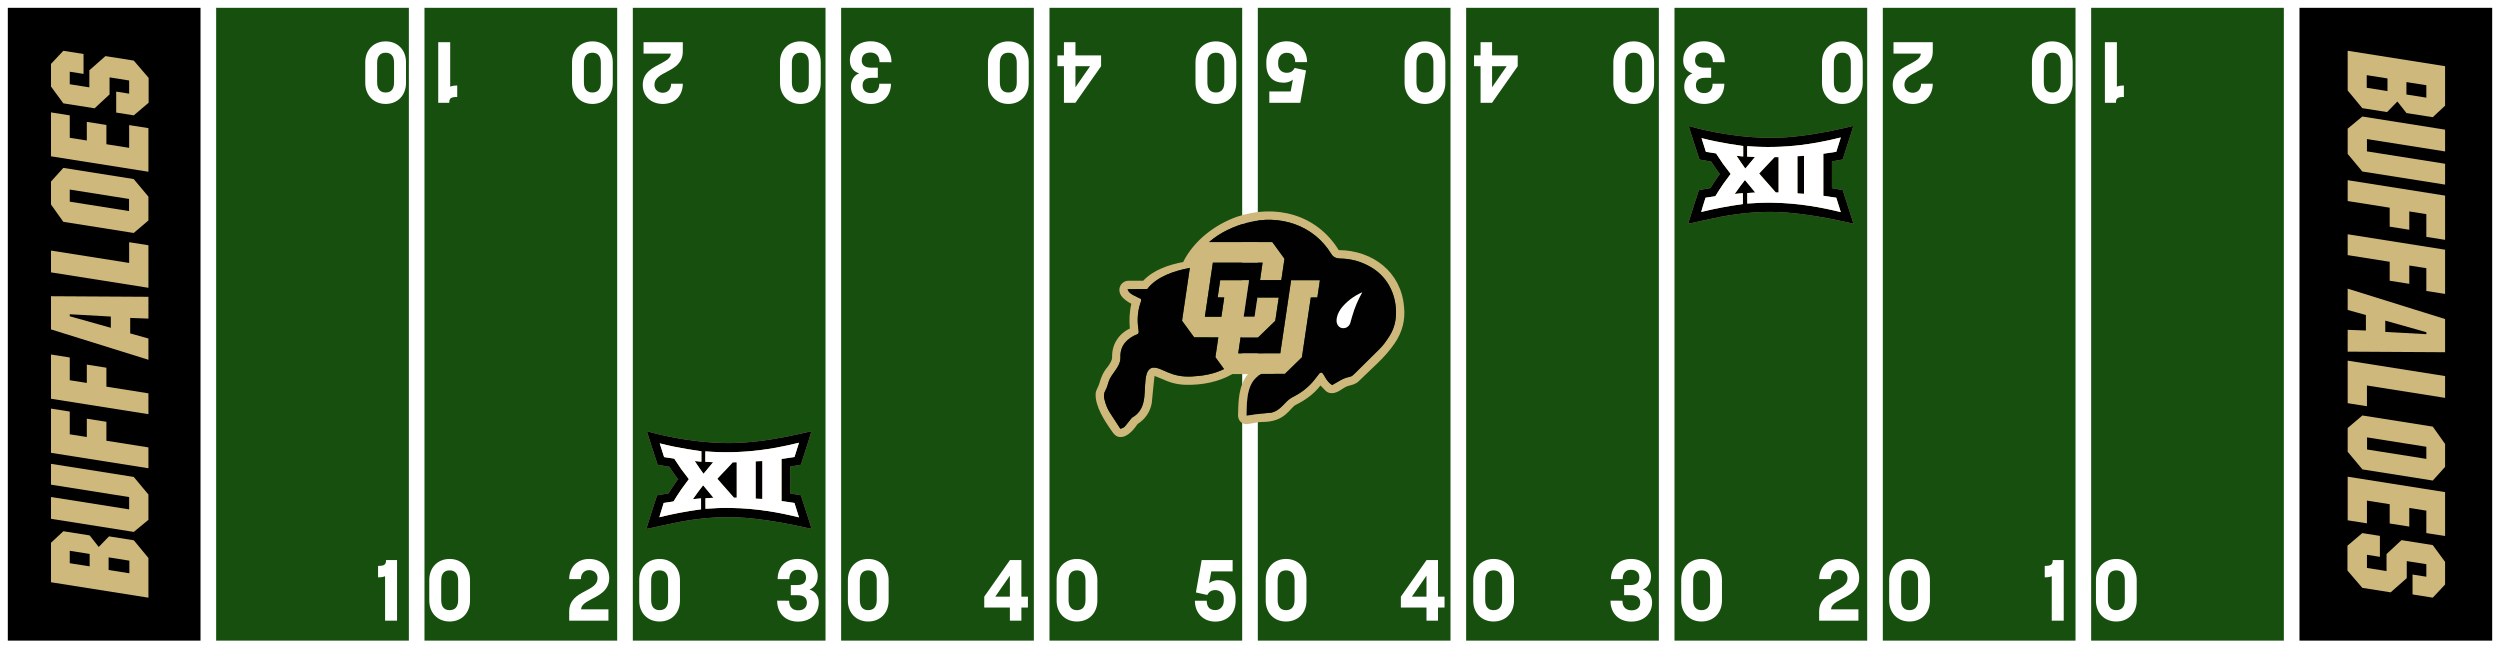
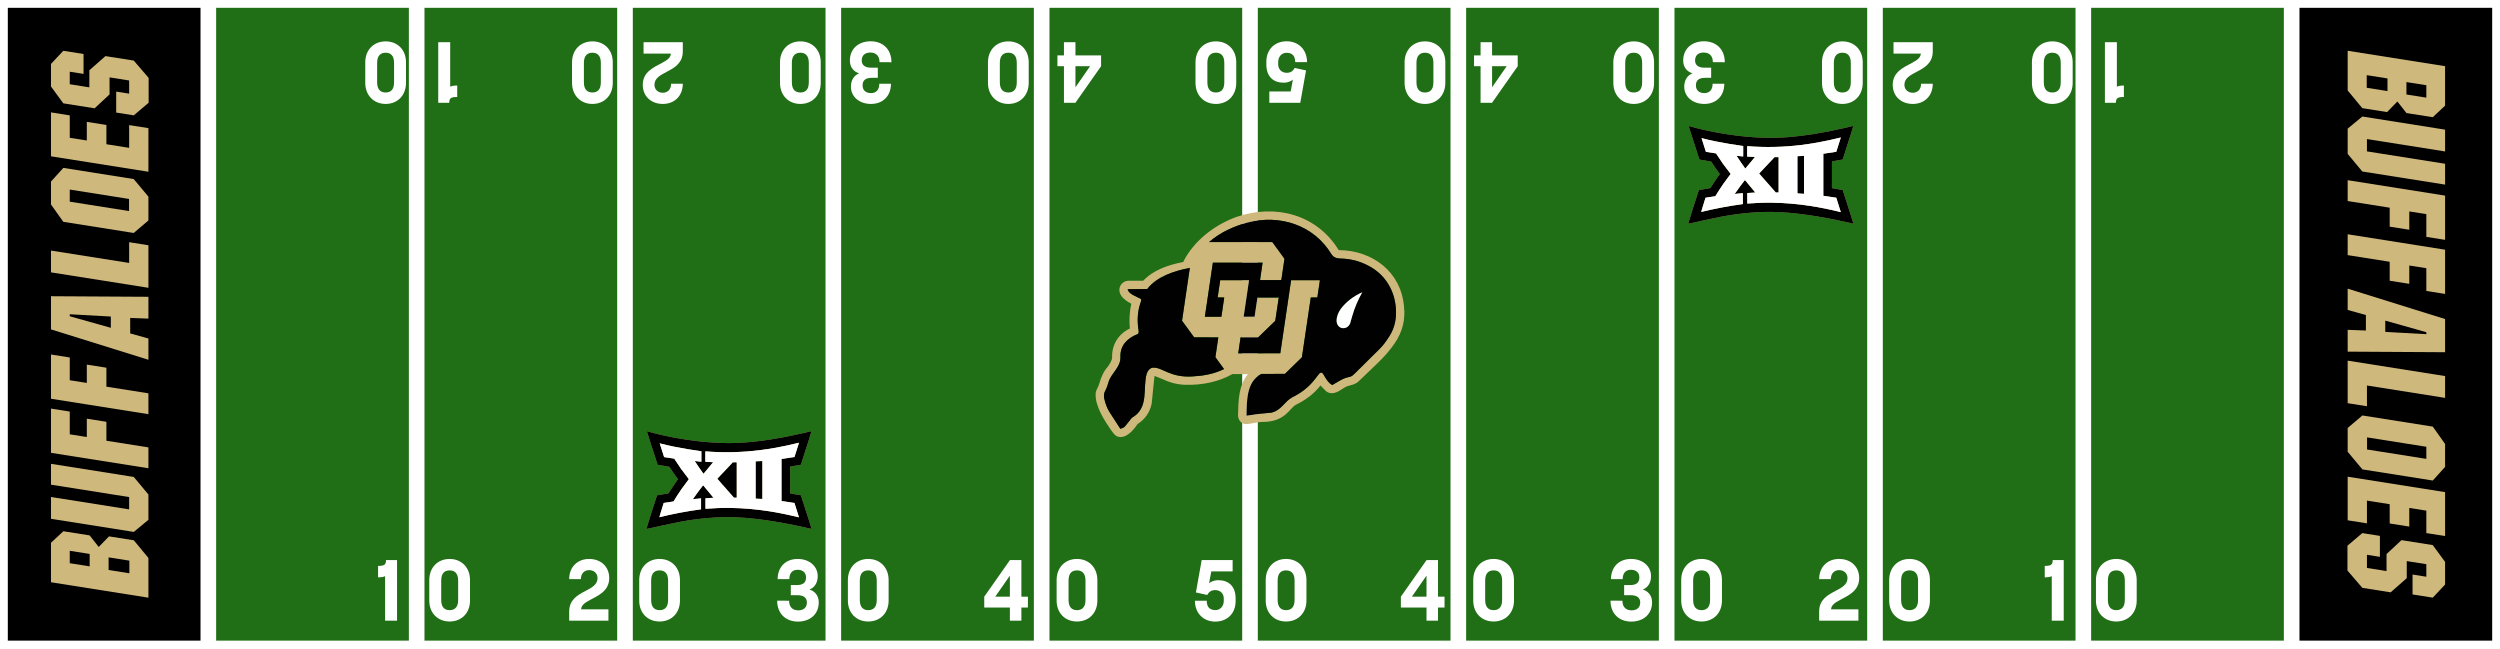
<svg xmlns="http://www.w3.org/2000/svg" xmlns:xlink="http://www.w3.org/1999/xlink" preserveAspectRatio="none" width="1280" height="332" viewBox="0 0 1280 332">
  <defs>
    <g>
      <g id="glyph-0-0">
        <path d="M 12.188 0.484 C 18.344 0.484 22.609 -3.703 22.609 -9.984 L 22.609 -11.359 C 22.609 -17.688 18.969 -20.719 13.734 -20.719 C 11.266 -20.719 9.5 -19.672 9.016 -19.094 L 10.156 -25.219 L 21.078 -25.219 L 21.078 -31.016 L 5.234 -31.016 L 2.281 -14.438 L 8.094 -13.156 C 8.719 -14.25 9.688 -15.656 12.141 -15.656 C 14.922 -15.656 16.547 -13.734 16.547 -11.359 L 16.547 -10.078 C 16.547 -7.438 14.734 -5.406 12.312 -5.406 C 9.719 -5.406 7.828 -6.594 7.828 -10.203 L 1.766 -10.203 C 1.766 -3.922 6.031 0.484 12.188 0.484 Z M 12.188 0.484 " />
      </g>
      <g id="glyph-0-1">
        <path d="M 12.406 0.438 C 18.531 0.438 22.844 -3.953 22.844 -10.25 L 22.844 -20.812 C 22.844 -27.141 18.531 -31.594 12.406 -31.594 C 6.25 -31.594 1.984 -27.141 1.984 -20.812 L 1.984 -10.25 C 1.984 -3.953 6.25 0.438 12.406 0.438 Z M 8.094 -10.562 L 8.094 -20.547 C 8.094 -24.516 10.031 -25.734 12.406 -25.734 C 14.734 -25.734 16.766 -24.516 16.766 -20.547 L 16.766 -10.516 C 16.766 -6.594 14.703 -5.375 12.406 -5.375 C 10.078 -5.375 8.094 -6.594 8.094 -10.562 Z M 8.094 -10.562 " />
      </g>
      <g id="glyph-0-2">
        <path d="M 14.219 0 L 20.109 0 L 20.109 -6.734 L 23.453 -6.734 L 23.453 -12.281 L 20.109 -12.281 L 20.109 -31.016 L 14.25 -31.016 L 1.094 -12.281 L 1.094 -6.734 L 14.219 -6.734 Z M 6.734 -12.281 L 14.219 -23.062 L 14.219 -12.281 Z M 6.734 -12.281 " />
      </g>
      <g id="glyph-0-3">
        <path d="M 12.188 0.484 C 18.484 0.484 22.844 -3.391 22.844 -9.375 C 22.844 -13.203 20.422 -15.266 18.078 -15.922 C 20.688 -16.938 22.312 -19.359 22.312 -22.797 C 22.312 -27.812 18.078 -31.594 12.062 -31.594 C 5.891 -31.594 1.797 -27.5 1.797 -21.25 L 7.781 -21.25 C 7.781 -24.203 9.234 -26.047 12.016 -26.047 C 14.391 -26.047 16.328 -24.859 16.328 -22.094 C 16.328 -19.266 14.562 -18.219 11.484 -18.219 L 8.531 -18.219 L 8.531 -13.031 L 11.969 -13.031 C 14.922 -13.031 16.766 -11.844 16.766 -9.328 C 16.766 -6.422 14.734 -5.281 12.359 -5.281 C 9.906 -5.281 7.656 -6.562 7.656 -10.203 L 1.547 -10.25 C 1.547 -3.562 5.984 0.484 12.188 0.484 Z M 12.188 0.484 " />
      </g>
      <g id="glyph-0-4">
        <path d="M 1.547 -4.656 L 1.547 0 L 21.641 0 L 21.641 -5.812 L 7.656 -5.812 C 7.75 -8.016 9.766 -9.281 12.312 -10.641 C 16.5 -12.891 22.047 -15.219 22.047 -21.828 C 22.047 -27.625 17.812 -31.594 11.75 -31.594 C 5.812 -31.594 1.547 -27.5 1.547 -21.25 L 7.531 -21.25 C 7.531 -24.25 9.422 -25.875 11.797 -25.875 C 13.953 -25.875 16.062 -24.469 16.062 -21.781 C 16.062 -18.344 12.938 -16.812 9.594 -15.047 C 5.719 -13.031 1.547 -10.641 1.547 -4.656 Z M 1.547 -4.656 " />
      </g>
      <g id="glyph-0-5">
        <path d="M 5.141 -22.75 L 5.141 0 L 11.266 0 L 11.266 -31.016 L 5.625 -31.016 C 5.625 -28.688 4.844 -28.031 1.547 -28.031 L 1.547 -22.172 C 2.953 -22.172 4.094 -22.312 5.141 -22.75 Z M 5.141 -22.75 " />
      </g>
      <g id="glyph-1-0">
        <path d="M -12.188 -0.484 C -18.344 -0.484 -22.609 3.703 -22.609 9.984 L -22.609 11.359 C -22.609 17.688 -18.969 20.719 -13.734 20.719 C -11.266 20.719 -9.5 19.672 -9.016 19.094 L -10.156 25.219 L -21.078 25.219 L -21.078 31.016 L -5.234 31.016 L -2.281 14.438 L -8.094 13.156 C -8.719 14.25 -9.688 15.656 -12.141 15.656 C -14.922 15.656 -16.547 13.734 -16.547 11.359 L -16.547 10.078 C -16.547 7.438 -14.734 5.406 -12.312 5.406 C -9.719 5.406 -7.828 6.594 -7.828 10.203 L -1.766 10.203 C -1.766 3.922 -6.031 -0.484 -12.188 -0.484 Z M -12.188 -0.484 " />
      </g>
      <g id="glyph-1-1">
        <path d="M -12.406 -0.438 C -18.531 -0.438 -22.844 3.953 -22.844 10.25 L -22.844 20.812 C -22.844 27.141 -18.531 31.594 -12.406 31.594 C -6.25 31.594 -1.984 27.141 -1.984 20.812 L -1.984 10.25 C -1.984 3.953 -6.25 -0.438 -12.406 -0.438 Z M -8.094 10.562 L -8.094 20.547 C -8.094 24.516 -10.031 25.734 -12.406 25.734 C -14.734 25.734 -16.766 24.516 -16.766 20.547 L -16.766 10.516 C -16.766 6.594 -14.703 5.375 -12.406 5.375 C -10.078 5.375 -8.094 6.594 -8.094 10.562 Z M -8.094 10.562 " />
      </g>
      <g id="glyph-1-2">
        <path d="M -14.219 0 L -20.109 0 L -20.109 6.734 L -23.453 6.734 L -23.453 12.281 L -20.109 12.281 L -20.109 31.016 L -14.25 31.016 L -1.094 12.281 L -1.094 6.734 L -14.219 6.734 Z M -6.734 12.281 L -14.219 23.062 L -14.219 12.281 Z M -6.734 12.281 " />
      </g>
      <g id="glyph-1-3">
        <path d="M -12.188 -0.484 C -18.484 -0.484 -22.844 3.391 -22.844 9.375 C -22.844 13.203 -20.422 15.266 -18.078 15.922 C -20.688 16.938 -22.312 19.359 -22.312 22.797 C -22.312 27.812 -18.078 31.594 -12.062 31.594 C -5.891 31.594 -1.797 27.5 -1.797 21.25 L -7.781 21.25 C -7.781 24.203 -9.234 26.047 -12.016 26.047 C -14.391 26.047 -16.328 24.859 -16.328 22.094 C -16.328 19.266 -14.562 18.219 -11.484 18.219 L -8.531 18.219 L -8.531 13.031 L -11.969 13.031 C -14.922 13.031 -16.766 11.844 -16.766 9.328 C -16.766 6.422 -14.734 5.281 -12.359 5.281 C -9.906 5.281 -7.656 6.562 -7.656 10.203 L -1.547 10.25 C -1.547 3.562 -5.984 -0.484 -12.188 -0.484 Z M -12.188 -0.484 " />
      </g>
      <g id="glyph-1-4">
        <path d="M -1.547 4.656 L -1.547 0 L -21.641 0 L -21.641 5.812 L -7.656 5.812 C -7.75 8.016 -9.766 9.281 -12.312 10.641 C -16.5 12.891 -22.047 15.219 -22.047 21.828 C -22.047 27.625 -17.812 31.594 -11.75 31.594 C -5.812 31.594 -1.547 27.5 -1.547 21.25 L -7.531 21.25 C -7.531 24.25 -9.422 25.875 -11.797 25.875 C -13.953 25.875 -16.062 24.469 -16.062 21.781 C -16.062 18.344 -12.938 16.812 -9.594 15.047 C -5.719 13.031 -1.547 10.641 -1.547 4.656 Z M -1.547 4.656 " />
      </g>
      <g id="glyph-1-5">
        <path d="M -5.141 22.75 L -5.141 0 L -11.266 0 L -11.266 31.016 L -5.625 31.016 C -5.625 28.688 -4.844 28.031 -1.547 28.031 L -1.547 22.172 C -2.953 22.172 -4.094 22.312 -5.141 22.75 Z M -5.141 22.75 " />
      </g>
    </g>
  </defs>
  <path fill-rule="nonzero" fill="rgb(0%, 0%, 0%)" fill-opacity="1" d="M 2 2 L 104.668 2 L 104.668 330 L 2 330 Z M 2 2 " />
  <path fill-rule="nonzero" fill="rgb(100%, 100%, 100%)" fill-opacity="1" d="M 0 332 L 106.668 332 L 106.668 0 L 0 0 Z M 4 4 L 102.668 4 L 102.668 328 L 4 328 Z M 4 4 " />
-   <path fill-rule="nonzero" fill="rgb(9%, 31%, 6%)" fill-opacity="1" d="M 108.668 2 L 211.336 2 L 211.336 330 L 108.668 330 Z M 108.668 2 " />
+   <path fill-rule="nonzero" fill="rgb(12.5%, 43%, 8.3%)" fill-opacity="1" d="M 108.668 2 L 211.336 2 L 211.336 330 L 108.668 330 Z M 108.668 2 " />
  <path fill-rule="nonzero" fill="rgb(100%, 100%, 100%)" fill-opacity="1" d="M 106.664 332 L 213.332 332 L 213.332 0 L 106.664 0 Z M 110.668 4 L 209.336 4 L 209.336 328 L 110.668 328 Z M 110.668 4 " />
-   <path fill-rule="nonzero" fill="rgb(9%, 31%, 6%)" fill-opacity="1" d="M 215.332 2 L 318 2 L 318 330 L 215.332 330 Z M 215.332 2 " />
+   <path fill-rule="nonzero" fill="rgb(12.5%, 43%, 8.3%)" fill-opacity="1" d="M 215.332 2 L 318 2 L 318 330 L 215.332 330 Z M 215.332 2 " />
  <path fill-rule="nonzero" fill="rgb(100%, 100%, 100%)" fill-opacity="1" d="M 213.332 332 L 320 332 L 320 0 L 213.332 0 Z M 217.332 4 L 316 4 L 316 328 L 217.332 328 Z M 217.332 4 " />
-   <path fill-rule="nonzero" fill="rgb(9%, 31%, 6%)" fill-opacity="1" d="M 322 2 L 424.668 2 L 424.668 330 L 322 330 Z M 322 2 " />
+   <path fill-rule="nonzero" fill="rgb(12.5%, 43%, 8.3%)" fill-opacity="1" d="M 322 2 L 424.668 2 L 424.668 330 L 322 330 Z M 322 2 " />
  <path fill-rule="nonzero" fill="rgb(100%, 100%, 100%)" fill-opacity="1" d="M 320 332 L 426.664 332 L 426.664 0 L 320 0 Z M 324 4 L 422.668 4 L 422.668 328 L 324 328 Z M 324 4 " />
-   <path fill-rule="nonzero" fill="rgb(9%, 31%, 6%)" fill-opacity="1" d="M 428.668 2 L 531.336 2 L 531.336 330 L 428.668 330 Z M 428.668 2 " />
+   <path fill-rule="nonzero" fill="rgb(12.5%, 43%, 8.3%)" fill-opacity="1" d="M 428.668 2 L 531.336 2 L 531.336 330 L 428.668 330 Z M 428.668 2 " />
  <path fill-rule="nonzero" fill="rgb(100%, 100%, 100%)" fill-opacity="1" d="M 426.668 332 L 533.336 332 L 533.336 0 L 426.668 0 Z M 430.664 4 L 529.332 4 L 529.332 328 L 430.664 328 Z M 430.664 4 " />
-   <path fill-rule="nonzero" fill="rgb(9%, 31%, 6%)" fill-opacity="1" d="M 535.332 2 L 638 2 L 638 330 L 535.332 330 Z M 535.332 2 " />
+   <path fill-rule="nonzero" fill="rgb(12.5%, 43%, 8.3%)" fill-opacity="1" d="M 535.332 2 L 638 2 L 638 330 L 535.332 330 Z M 535.332 2 " />
  <path fill-rule="nonzero" fill="rgb(100%, 100%, 100%)" fill-opacity="1" d="M 533.336 332 L 640 332 L 640 0 L 533.336 0 Z M 537.332 4 L 636 4 L 636 328 L 537.332 328 Z M 537.332 4 " />
-   <path fill-rule="nonzero" fill="rgb(9%, 31%, 6%)" fill-opacity="1" d="M 642 2 L 744.668 2 L 744.668 330 L 642 330 Z M 642 2 " />
+   <path fill-rule="nonzero" fill="rgb(12.5%, 43%, 8.3%)" fill-opacity="1" d="M 642 2 L 744.668 2 L 744.668 330 L 642 330 Z M 642 2 " />
  <path fill-rule="nonzero" fill="rgb(100%, 100%, 100%)" fill-opacity="1" d="M 640 332 L 746.668 332 L 746.668 0 L 640 0 Z M 644 4 L 742.664 4 L 742.664 328 L 644 328 Z M 644 4 " />
-   <path fill-rule="nonzero" fill="rgb(9%, 31%, 6%)" fill-opacity="1" d="M 748.668 2 L 851.332 2 L 851.332 330 L 748.668 330 Z M 748.668 2 " />
+   <path fill-rule="nonzero" fill="rgb(12.5%, 43%, 8.3%)" fill-opacity="1" d="M 748.668 2 L 851.332 2 L 851.332 330 L 748.668 330 Z M 748.668 2 " />
  <path fill-rule="nonzero" fill="rgb(100%, 100%, 100%)" fill-opacity="1" d="M 746.668 332 L 853.332 332 L 853.332 0 L 746.668 0 Z M 750.668 4 L 849.336 4 L 849.336 328 L 750.668 328 Z M 750.668 4 " />
-   <path fill-rule="nonzero" fill="rgb(9%, 31%, 6%)" fill-opacity="1" d="M 855.332 2 L 958 2 L 958 330 L 855.332 330 Z M 855.332 2 " />
+   <path fill-rule="nonzero" fill="rgb(12.5%, 43%, 8.3%)" fill-opacity="1" d="M 855.332 2 L 958 2 L 958 330 L 855.332 330 Z M 855.332 2 " />
  <path fill-rule="nonzero" fill="rgb(100%, 100%, 100%)" fill-opacity="1" d="M 853.332 332 L 960 332 L 960 0 L 853.332 0 Z M 857.336 4 L 956 4 L 956 328 L 857.336 328 Z M 857.336 4 " />
-   <path fill-rule="nonzero" fill="rgb(9%, 31%, 6%)" fill-opacity="1" d="M 962 2 L 1064.668 2 L 1064.668 330 L 962 330 Z M 962 2 " />
+   <path fill-rule="nonzero" fill="rgb(12.5%, 43%, 8.3%)" fill-opacity="1" d="M 962 2 L 1064.668 2 L 1064.668 330 L 962 330 Z M 962 2 " />
  <path fill-rule="nonzero" fill="rgb(100%, 100%, 100%)" fill-opacity="1" d="M 960 332 L 1066.664 332 L 1066.664 0 L 960 0 Z M 964 4 L 1062.668 4 L 1062.668 328 L 964 328 Z M 964 4 " />
-   <path fill-rule="nonzero" fill="rgb(9%, 31%, 6%)" fill-opacity="1" d="M 1068.668 2 L 1171.332 2 L 1171.332 330 L 1068.668 330 Z M 1068.668 2 " />
+   <path fill-rule="nonzero" fill="rgb(12.5%, 43%, 8.3%)" fill-opacity="1" d="M 1068.668 2 L 1171.332 2 L 1171.332 330 L 1068.668 330 Z M 1068.668 2 " />
  <path fill-rule="nonzero" fill="rgb(100%, 100%, 100%)" fill-opacity="1" d="M 1066.668 332 L 1173.336 332 L 1173.336 0 L 1066.668 0 Z M 1070.668 4 L 1169.332 4 L 1169.332 328 L 1070.668 328 Z M 1070.668 4 " />
  <path fill-rule="nonzero" fill="rgb(0%, 0%, 0%)" fill-opacity="1" d="M 1175.332 2 L 1278 2 L 1278 330 L 1175.332 330 Z M 1175.332 2 " />
  <path fill-rule="nonzero" fill="rgb(100%, 100%, 100%)" fill-opacity="1" d="M 1173.336 332 L 1280 332 L 1280 0 L 1173.336 0 Z M 1177.332 4 L 1276 4 L 1276 328 L 1177.332 328 Z M 1177.332 4 " />
  <path fill-rule="nonzero" fill="rgb(81.177%, 72.157%, 48.627%)" fill-opacity="1" d="M 66.234 287.051 L 55.609 285.371 L 55.609 291.84 L 66.234 293.523 Z M 45.902 283.617 L 35.715 282.004 L 35.715 288.363 L 45.902 289.98 Z M 68.516 276.629 L 75.992 285.688 L 75.992 306.016 L 26.113 298.117 L 26.113 277.895 L 32.438 271.992 L 45.895 274.125 L 50.543 280.039 L 55.816 274.617 Z M 68.516 276.629 " />
  <path fill-rule="nonzero" fill="rgb(81.177%, 72.157%, 48.627%)" fill-opacity="1" d="M 68.496 244.195 L 75.992 253.199 L 75.992 266.141 L 68.496 272.34 L 26.117 265.629 L 26.117 254.465 L 66.125 260.801 L 66.125 254.496 L 26.117 248.156 L 26.117 237.48 Z M 68.496 244.195 " />
  <path fill-rule="nonzero" fill="rgb(81.177%, 72.157%, 48.627%)" fill-opacity="1" d="M 35.715 210.719 L 35.715 222.367 L 44.449 223.75 L 44.449 214.367 L 54.477 215.957 L 54.477 225.66 L 75.992 229.07 L 75.992 239.746 L 26.117 231.848 L 26.117 209.199 Z M 35.715 210.719 " />
  <path fill-rule="nonzero" fill="rgb(81.177%, 72.157%, 48.627%)" fill-opacity="1" d="M 35.715 183.031 L 35.715 194.68 L 44.449 196.062 L 44.449 186.68 L 54.477 188.27 L 54.477 197.973 L 75.992 201.383 L 75.992 212.059 L 26.117 204.16 L 26.117 181.512 Z M 35.715 183.031 " />
  <path fill-rule="nonzero" fill="rgb(81.177%, 72.157%, 48.627%)" fill-opacity="1" d="M 56.742 162.07 L 35.715 160.898 L 35.715 161.922 L 56.742 167.84 Z M 75.992 151.961 L 75.992 163.125 L 66.664 162.777 L 66.664 170.707 L 75.992 173.316 L 75.992 184.207 L 26.117 168.652 L 26.117 151.664 Z M 75.992 151.961 " />
  <path fill-rule="nonzero" fill="rgb(81.177%, 72.157%, 48.627%)" fill-opacity="1" d="M 75.992 125.57 L 75.992 147.352 L 26.117 139.453 L 26.117 128.293 L 66.125 134.629 L 66.125 124.004 Z M 75.992 125.57 " />
  <path fill-rule="nonzero" fill="rgb(81.177%, 72.157%, 48.627%)" fill-opacity="1" d="M 66.07 101.863 L 35.715 97.055 L 35.715 103.258 L 66.07 108.062 Z M 68.453 91.672 L 75.992 100.684 L 75.992 112.871 L 68.453 119.281 L 32.418 113.574 L 26.113 104.703 L 26.113 92.945 L 32.418 85.965 Z M 68.453 91.672 " />
  <path fill-rule="nonzero" fill="rgb(81.177%, 72.157%, 48.627%)" fill-opacity="1" d="M 35.715 59.07 L 35.715 70.555 L 44.449 71.938 L 44.449 62.391 L 54.477 63.98 L 54.477 73.848 L 66.125 75.695 L 66.125 64.047 L 75.992 65.609 L 75.992 87.934 L 26.117 80.035 L 26.117 57.547 Z M 35.715 59.07 " />
  <path fill-rule="nonzero" fill="rgb(81.177%, 72.157%, 48.627%)" fill-opacity="1" d="M 68.496 31.02 L 76.102 39.879 L 76.102 52.605 L 68.496 59.059 L 59.492 57.633 L 59.492 46.902 L 66.125 47.953 L 66.125 41.211 L 56.094 39.621 L 56.094 48.332 L 48.438 55.449 L 32.422 52.914 L 26.117 44.312 L 26.117 32.719 L 32.422 26.004 L 42.777 27.645 L 42.777 37.836 L 35.715 36.719 L 35.715 43.133 L 45.742 44.723 L 45.742 35.988 L 53.992 28.723 Z M 68.496 31.02 " />
  <path fill-rule="nonzero" fill="rgb(81.177%, 72.157%, 48.627%)" fill-opacity="1" d="M 1232.094 48.387 L 1242.285 50 L 1242.285 43.637 L 1232.094 42.023 Z M 1211.766 44.949 L 1222.391 46.633 L 1222.391 40.16 L 1211.766 38.48 Z M 1209.488 55.371 L 1202.008 46.316 L 1202.008 25.988 L 1251.883 33.887 L 1251.883 54.105 L 1245.562 60.008 L 1232.105 57.875 L 1227.457 51.965 L 1222.184 57.383 Z M 1209.488 55.371 " />
  <path fill-rule="nonzero" fill="rgb(81.177%, 72.157%, 48.627%)" fill-opacity="1" d="M 1209.504 87.809 L 1202.008 78.801 L 1202.008 65.863 L 1209.504 59.66 L 1251.887 66.375 L 1251.887 77.535 L 1211.875 71.199 L 1211.875 77.508 L 1251.887 83.844 L 1251.887 94.52 Z M 1209.504 87.809 " />
  <path fill-rule="nonzero" fill="rgb(81.177%, 72.157%, 48.627%)" fill-opacity="1" d="M 1242.285 121.281 L 1242.285 109.637 L 1233.551 108.25 L 1233.551 117.633 L 1223.52 116.047 L 1223.52 106.34 L 1202.008 102.934 L 1202.008 92.254 L 1251.887 100.156 L 1251.887 122.801 Z M 1242.285 121.281 " />
  <path fill-rule="nonzero" fill="rgb(81.177%, 72.157%, 48.627%)" fill-opacity="1" d="M 1242.285 148.969 L 1242.285 137.324 L 1233.551 135.941 L 1233.551 145.32 L 1223.52 143.734 L 1223.52 134.027 L 1202.008 130.621 L 1202.008 119.945 L 1251.887 127.844 L 1251.887 150.492 Z M 1242.285 148.969 " />
  <path fill-rule="nonzero" fill="rgb(81.177%, 72.157%, 48.627%)" fill-opacity="1" d="M 1221.258 169.93 L 1242.285 171.105 L 1242.285 170.078 L 1221.258 164.16 Z M 1202.008 180.039 L 1202.008 168.875 L 1211.336 169.223 L 1211.336 161.297 L 1202.008 158.688 L 1202.008 147.793 L 1251.887 163.352 L 1251.887 180.336 Z M 1202.008 180.039 " />
  <path fill-rule="nonzero" fill="rgb(81.177%, 72.157%, 48.627%)" fill-opacity="1" d="M 1202.008 206.434 L 1202.008 184.648 L 1251.887 192.547 L 1251.887 203.711 L 1211.875 197.371 L 1211.875 207.996 Z M 1202.008 206.434 " />
  <path fill-rule="nonzero" fill="rgb(81.177%, 72.157%, 48.627%)" fill-opacity="1" d="M 1211.93 230.141 L 1242.285 234.945 L 1242.285 228.746 L 1211.93 223.938 Z M 1209.547 240.328 L 1202.008 231.316 L 1202.008 219.129 L 1209.547 212.723 L 1245.582 218.43 L 1251.883 227.301 L 1251.883 239.055 L 1245.582 246.035 Z M 1209.547 240.328 " />
  <path fill-rule="nonzero" fill="rgb(81.177%, 72.157%, 48.627%)" fill-opacity="1" d="M 1242.285 272.934 L 1242.285 261.449 L 1233.551 260.066 L 1233.551 269.609 L 1223.52 268.02 L 1223.52 258.152 L 1211.875 256.309 L 1211.875 267.953 L 1202.008 266.395 L 1202.008 244.07 L 1251.887 251.969 L 1251.887 274.453 Z M 1242.285 272.934 " />
  <path fill-rule="nonzero" fill="rgb(81.177%, 72.157%, 48.627%)" fill-opacity="1" d="M 1209.504 300.98 L 1201.898 292.121 L 1201.898 279.395 L 1209.504 272.945 L 1218.508 274.371 L 1218.508 285.102 L 1211.875 284.051 L 1211.875 290.793 L 1221.902 292.379 L 1221.902 283.672 L 1229.562 276.551 L 1245.574 279.09 L 1251.887 287.691 L 1251.887 299.285 L 1245.574 305.996 L 1235.223 304.355 L 1235.223 294.164 L 1242.285 295.285 L 1242.285 288.867 L 1232.258 287.277 L 1232.258 296.012 L 1224.008 303.281 Z M 1209.504 300.98 " />
  <path fill-rule="nonzero" fill="rgb(81.177%, 72.157%, 48.627%)" fill-opacity="1" d="M 568.25 211.262 L 573.605 219.512 C 574.535 219.285 575.48 218.949 576.074 218.207 L 579.496 213.914 C 588.527 208.902 584.93 198.594 587.125 191.285 C 587.555 189.844 588.809 188.297 590.43 188.223 C 595.164 188.012 599 193.34 610.199 192.758 C 615.914 192.461 621.391 191.555 626.707 188.961 L 622.285 182.875 L 623.777 172.734 L 611.41 172.727 L 605.203 164.23 L 609.188 137.16 C 601.199 138.691 592.289 141.574 587.402 147.973 L 577.355 148.062 C 577.758 150.484 581.801 151.828 584.16 153.047 C 584.469 153.961 583.93 155.035 583.633 156.012 C 582.41 160.035 582.223 164.281 582.852 168.445 C 582.973 169.234 583.242 170.422 582.602 170.992 C 577.203 173.078 573.453 176.828 573.66 182.801 C 573.84 188.066 568.957 191.031 567.605 195.551 C 567.133 197.129 566.707 198.613 565.91 200.031 C 565.16 201.379 565.059 202.77 565.43 204.312 C 566.012 206.711 566.828 209.07 568.25 211.262 M 674.484 152.293 L 671.121 152.324 L 666.582 182.934 L 657.887 191.418 L 645.84 191.461 C 638.301 195.203 638.328 204.75 638.203 212.852 L 645.238 211.797 L 650.895 211.289 C 656.098 210.098 657.766 205.359 661.723 203.379 C 666.184 201.145 669.973 198.316 673.066 194.352 L 675.508 191.223 C 675.727 190.941 676.535 190.648 676.812 190.805 C 677.965 191.461 678.906 195.211 682.055 197.16 L 686.082 194.828 C 687.734 193.871 689.262 193.297 691.18 192.914 C 692.215 192.707 693.18 191.688 693.957 190.918 L 706.434 178.566 C 708.422 176.598 709.926 174.355 711.41 172.043 C 714.25 167.602 715.094 162.688 714.656 157.484 C 713.945 149.031 709.699 141.555 702.43 137.086 C 697.5 134.055 691.973 132.438 686.133 132.367 C 684.281 132.344 682.629 131.691 681.633 130.051 C 672.629 115.219 655.34 109.629 638.668 113.941 C 631.582 115.941 624.926 118.832 619.043 123.926 L 651.434 123.949 L 657.656 132.488 L 656.035 143.402 L 645.145 143.398 L 646.445 134.5 L 620.984 134.492 L 616.887 162.184 L 625.352 162.184 L 626.809 152.301 L 623.441 152.273 L 624.746 143.465 L 639.504 143.465 L 636.746 162.168 L 642.352 162.18 L 643.816 152.344 L 654.723 152.348 L 652.934 164.258 L 644.199 172.719 L 635.172 172.734 L 633.977 180.898 L 655.504 180.883 L 661.043 143.449 L 675.797 143.48 Z M 607.254 197.027 C 603.027 196.949 599.121 195.969 595.363 194.172 L 591.121 192.477 L 590.461 198.629 L 589.691 206.48 C 588.832 210.98 586.273 214.699 582.434 217.09 C 580.121 220.605 576.355 224.742 572.328 223.555 C 571.141 223.203 570.223 222.105 569.508 221.094 C 565.652 215.656 560.641 208.09 560.969 201.531 C 561.059 199.738 562.285 198.27 562.758 196.625 C 563.719 193.312 564.863 190.324 567.242 187.691 C 568.16 186.215 569.441 184.699 569.398 182.836 C 569.246 176.414 572.707 170.922 578.469 168.211 C 578.113 163.844 578.242 159.727 579.258 155.539 C 577.246 154.473 575.457 153.277 574.129 151.539 C 573.078 149.93 572.773 148.098 573.598 146.387 C 574.305 144.91 575.926 143.738 577.832 143.738 L 585.32 143.727 C 590.637 138.133 598.285 135.602 605.785 134.152 C 611.207 123.234 621.961 115.027 633.242 111.004 C 653.086 104.285 674.152 109.746 685.418 128.043 C 702.746 128.191 717.328 139.125 718.848 156.93 C 719.668 163.742 717.949 170.137 714.074 175.777 C 711.504 179.52 708.598 182.801 705.293 185.965 L 695.625 195.223 C 694.035 196.75 692.199 197.082 690.164 197.625 C 688.312 198.188 686.652 199.711 684.898 200.551 C 682.711 201.598 680.305 201.719 678.59 199.945 L 676.086 197.359 C 672.762 201.695 668.422 204.828 663.477 207.262 C 660.367 208.793 658.125 216.133 646.238 216.043 C 643.648 216.023 641.008 216.949 638.461 217.133 C 635.703 217.332 633.816 215.164 633.875 212.5 C 634.039 205.152 634.125 197.461 638.941 191.555 L 631.012 191.512 C 623.859 195.605 615.484 197.188 607.254 197.027 " />
  <path fill-rule="nonzero" fill="rgb(0.784%, 0.392%, 0.392%)" fill-opacity="1" d="M 691.246 165.617 L 692.348 161.793 C 693.582 157.5 695.242 153.602 697.473 149.648 C 692.973 151.652 689.34 154.461 686.543 158.07 C 685.223 160.012 684.301 162.012 684.344 164.355 C 684.375 166.145 685.535 167.703 687.152 167.969 C 688.895 168.254 690.484 167.387 691.246 165.617 M 674.484 152.293 L 675.797 143.48 L 661.043 143.453 L 655.504 180.883 L 633.977 180.898 L 635.172 172.734 L 644.199 172.719 L 652.934 164.258 L 654.723 152.348 L 643.816 152.344 L 642.352 162.18 L 636.746 162.168 L 639.504 143.465 L 624.746 143.465 L 623.441 152.273 L 626.809 152.301 L 625.352 162.184 L 616.887 162.184 L 620.984 134.492 L 646.445 134.5 L 645.145 143.398 L 656.035 143.402 L 657.656 132.488 L 651.434 123.949 L 619.043 123.926 C 624.926 118.832 631.582 115.941 638.668 113.941 C 655.34 109.629 672.629 115.223 681.633 130.051 C 682.629 131.691 684.281 132.344 686.133 132.367 C 691.973 132.438 697.5 134.059 702.43 137.086 C 709.699 141.555 713.945 149.031 714.656 157.488 C 715.094 162.688 714.25 167.602 711.41 172.043 C 709.926 174.355 708.422 176.598 706.434 178.566 L 693.957 190.918 C 693.18 191.684 692.215 192.707 691.18 192.914 C 689.262 193.297 687.734 193.875 686.082 194.828 L 682.055 197.16 C 678.906 195.211 677.965 191.461 676.812 190.805 C 676.535 190.648 675.727 190.941 675.508 191.223 L 673.066 194.352 C 669.973 198.316 666.184 201.145 661.723 203.379 C 657.766 205.359 656.098 210.098 650.895 211.289 L 645.238 211.797 L 638.203 212.852 C 638.328 204.75 638.301 195.203 645.84 191.461 L 657.887 191.418 L 666.582 182.934 L 671.121 152.324 Z M 674.484 152.293 " />
  <path fill-rule="nonzero" fill="rgb(0.784%, 0.392%, 0.392%)" fill-opacity="1" d="M 568.25 211.262 C 566.828 209.07 566.012 206.711 565.43 204.312 C 565.059 202.77 565.16 201.379 565.91 200.031 C 566.707 198.613 567.133 197.129 567.605 195.551 C 568.957 191.031 573.84 188.066 573.66 182.801 C 573.453 176.828 577.203 173.078 582.602 170.992 C 583.242 170.422 582.973 169.234 582.852 168.445 C 582.223 164.281 582.41 160.035 583.633 156.012 C 583.93 155.035 584.469 153.961 584.16 153.047 C 581.801 151.828 577.758 150.484 577.355 148.062 L 587.402 147.973 C 592.289 141.574 601.199 138.691 609.188 137.16 L 605.203 164.23 L 611.41 172.727 L 623.777 172.734 L 622.285 182.875 L 626.707 188.961 C 621.391 191.555 615.914 192.461 610.199 192.758 C 599 193.34 595.164 188.012 590.43 188.223 C 588.809 188.297 587.555 189.844 587.125 191.285 C 584.93 198.594 588.527 208.902 579.496 213.914 L 576.074 218.207 C 575.48 218.949 574.535 219.285 573.605 219.512 Z M 568.25 211.262 " />
  <path fill-rule="nonzero" fill="rgb(100%, 100%, 100%)" fill-opacity="1" d="M 691.246 165.617 C 690.484 167.387 688.895 168.254 687.152 167.969 C 685.535 167.703 684.375 166.145 684.344 164.355 C 684.301 162.012 685.223 160.012 686.543 158.07 C 689.34 154.461 692.973 151.652 697.473 149.648 C 695.242 153.602 693.582 157.5 692.348 161.793 Z M 691.246 165.617 " />
  <path fill-rule="nonzero" fill="rgb(81.177%, 72.157%, 48.627%)" fill-opacity="1" d="M 330.965 270.691 C 330.965 270.738 331.023 270.809 331.051 270.805 L 332.684 270.473 L 338.145 269.262 L 347.656 267.266 C 352.617 266.34 357.602 265.625 362.641 265.211 C 367.41 264.816 372.172 264.66 376.949 264.852 C 383.66 265.117 390.93 266.07 397.566 267.18 C 403.57 268.184 409.508 269.395 415.41 270.777 C 415.469 270.789 415.555 270.809 415.547 270.785 L 415.516 270.684 L 413.934 265.652 L 410.055 253.578 L 407.281 253.105 L 404.543 252.602 L 404.543 238.918 L 410.051 237.941 L 414.105 225.297 L 415.453 220.875 C 415.465 220.844 415.402 220.781 415.355 220.777 L 410.07 222.012 C 405.004 223.199 399.914 224.176 394.766 224.988 C 390.621 225.641 386.461 226.148 382.277 226.484 C 377.594 226.859 372.93 226.949 368.234 226.754 C 357.855 226.324 347.203 224.727 337.102 222.344 L 331.188 220.809 L 333.359 227.691 L 336.723 237.973 L 338.766 238.32 L 342.699 239 L 345.07 242.547 L 347.109 245.375 C 345.945 246.961 344.855 248.566 343.793 250.227 L 342.285 252.59 L 338.664 253.219 L 336.418 253.59 L 333.742 261.797 Z M 330.965 270.691 " />
  <path fill-rule="nonzero" fill="rgb(0%, 0%, 0%)" fill-opacity="1" d="M 338.234 262.629 L 337.605 264.809 C 344.707 263.055 351.734 261.738 358.941 260.762 L 358.934 255.172 L 354.758 255.574 C 356.445 253.121 358.156 250.781 359.992 248.445 L 365.309 254.852 L 361.191 255.117 L 361.199 260.492 C 365.5 260.172 369.691 260 373.941 260.062 C 380.473 260.152 386.961 260.703 393.414 261.703 C 398.691 262.512 403.855 263.594 409.082 264.891 L 406.762 257.512 L 400.133 256.523 L 400.133 234.988 L 406.762 233.996 L 409.086 226.676 C 405.141 227.656 401.281 228.5 397.328 229.219 C 394.512 229.723 391.676 230.16 388.828 230.508 C 379.625 231.641 370.398 231.848 361.129 231.105 L 361.129 236.441 L 365.129 236.656 L 360.184 242.602 C 358.637 240.453 357.156 238.312 355.711 236.055 L 356.891 236.168 L 359.113 236.406 L 359.113 231.043 C 354.387 230.391 349.762 229.629 345.117 228.688 C 342.648 228.188 340.242 227.637 337.773 226.992 L 340.02 234.031 L 345.203 234.82 L 348.695 240.051 L 352.691 245.316 L 348.91 250.453 C 347.48 252.52 346.148 254.617 344.84 256.746 L 339.816 257.516 Z M 330.965 270.691 L 333.742 261.801 L 336.418 253.59 L 338.664 253.219 L 342.285 252.59 L 343.793 250.227 C 344.855 248.566 345.945 246.961 347.109 245.375 L 345.07 242.547 L 342.699 239 L 338.766 238.32 L 336.723 237.973 L 333.359 227.688 L 331.188 220.809 L 337.102 222.344 C 347.199 224.727 357.855 226.324 368.234 226.754 C 372.93 226.949 377.594 226.859 382.277 226.484 C 386.461 226.148 390.621 225.641 394.766 224.988 C 399.914 224.176 405.004 223.199 410.07 222.016 L 415.355 220.777 C 415.402 220.781 415.465 220.844 415.449 220.875 L 414.105 225.297 L 410.051 237.941 L 404.539 238.918 L 404.543 252.602 L 407.281 253.105 L 410.055 253.578 L 413.934 265.652 L 415.516 270.684 L 415.547 270.785 C 415.555 270.809 415.469 270.789 415.41 270.777 C 409.504 269.391 403.57 268.184 397.566 267.18 C 390.93 266.07 383.66 265.117 376.945 264.852 C 372.172 264.66 367.41 264.816 362.645 265.211 C 357.602 265.625 352.617 266.34 347.656 267.266 L 338.145 269.262 L 332.688 270.473 L 331.051 270.805 C 331.023 270.809 330.965 270.738 330.965 270.691 " />
  <path fill-rule="nonzero" fill="rgb(100%, 100%, 100%)" fill-opacity="1" d="M 374.016 252.672 L 375.789 254.711 L 377.117 254.723 L 377.117 236.789 L 375.18 236.816 L 374.121 237.973 L 368.508 243.902 L 367.379 245.133 L 369.949 248.066 Z M 390.238 255.418 L 390.238 236.09 L 386.992 236.32 L 386.992 255.191 Z M 338.23 262.629 L 339.816 257.516 L 344.84 256.746 C 346.148 254.617 347.477 252.52 348.91 250.453 L 352.691 245.316 L 348.699 240.051 L 345.203 234.82 L 340.02 234.031 L 337.77 226.992 C 340.242 227.637 342.648 228.188 345.117 228.691 C 349.762 229.629 354.383 230.391 359.113 231.043 L 359.113 236.406 L 356.891 236.168 L 355.711 236.055 C 357.156 238.312 358.633 240.453 360.184 242.602 L 365.133 236.656 L 361.129 236.441 L 361.133 231.105 C 370.398 231.848 379.625 231.641 388.832 230.508 C 391.676 230.16 394.508 229.723 397.328 229.219 C 401.281 228.496 405.141 227.656 409.086 226.676 L 406.762 233.996 L 400.133 234.988 L 400.133 256.523 L 406.758 257.516 L 409.082 264.891 C 403.855 263.594 398.691 262.512 393.414 261.703 C 386.961 260.703 380.469 260.152 373.941 260.062 C 369.688 260 365.5 260.172 361.199 260.492 L 361.191 255.117 L 365.309 254.852 L 359.992 248.445 C 358.156 250.781 356.445 253.117 354.758 255.574 L 358.934 255.172 L 358.938 260.762 C 351.738 261.738 344.707 263.055 337.602 264.809 Z M 338.23 262.629 " />
  <path fill-rule="nonzero" fill="rgb(0%, 0%, 0%)" fill-opacity="1" d="M 374.016 252.672 L 369.949 248.066 L 367.379 245.133 L 368.508 243.902 L 374.121 237.973 L 375.18 236.816 L 377.117 236.789 L 377.117 254.723 L 375.789 254.711 Z M 374.016 252.672 " />
  <path fill-rule="nonzero" fill="rgb(0%, 0%, 0%)" fill-opacity="1" d="M 390.234 255.418 L 386.992 255.188 L 386.988 236.32 L 390.234 236.09 Z M 390.234 255.418 " />
  <path fill-rule="nonzero" fill="rgb(81.177%, 72.157%, 48.627%)" fill-opacity="1" d="M 864.375 114.414 C 864.375 114.457 864.434 114.527 864.465 114.527 L 866.098 114.195 L 871.555 112.98 L 881.066 110.984 C 886.027 110.059 891.012 109.344 896.055 108.93 C 900.82 108.535 905.582 108.383 910.359 108.57 C 917.07 108.84 924.34 109.789 930.977 110.898 C 936.98 111.906 942.918 113.113 948.82 114.496 C 948.879 114.512 948.965 114.531 948.957 114.504 L 948.926 114.406 L 947.344 109.371 L 943.465 97.301 L 940.691 96.828 L 937.953 96.32 L 937.953 82.637 L 943.461 81.664 L 947.516 69.02 L 948.863 64.594 C 948.875 64.562 948.812 64.5 948.766 64.496 L 943.48 65.734 C 938.414 66.918 933.324 67.898 928.176 68.707 C 924.031 69.359 919.871 69.867 915.688 70.203 C 911.004 70.582 906.34 70.668 901.645 70.477 C 891.266 70.043 880.613 68.445 870.512 66.066 L 864.598 64.527 L 866.77 71.41 L 870.133 81.695 L 872.176 82.039 L 876.109 82.719 L 878.48 86.27 L 880.52 89.094 C 879.355 90.68 878.266 92.289 877.203 93.949 L 875.695 96.312 L 872.074 96.938 L 869.828 97.309 L 867.152 105.52 Z M 864.375 114.414 " />
  <path fill-rule="nonzero" fill="rgb(0%, 0%, 0%)" fill-opacity="1" d="M 871.645 106.348 L 871.016 108.527 C 878.117 106.777 885.145 105.457 892.352 104.484 L 892.344 98.891 L 888.168 99.297 C 889.855 96.84 891.566 94.5 893.402 92.164 L 898.719 98.574 L 894.602 98.836 L 894.609 104.211 C 898.91 103.891 903.102 103.719 907.352 103.781 C 913.883 103.871 920.371 104.422 926.824 105.426 C 932.102 106.234 937.266 107.316 942.492 108.609 L 940.172 101.234 L 933.543 100.242 L 933.543 78.707 L 940.176 77.715 L 942.496 70.395 C 938.551 71.379 934.691 72.219 930.738 72.941 C 927.922 73.441 925.086 73.879 922.242 74.23 C 913.035 75.363 903.809 75.57 894.543 74.824 L 894.539 80.164 L 898.543 80.375 L 893.594 86.32 C 892.047 84.172 890.566 82.031 889.121 79.773 L 890.301 79.887 L 892.523 80.129 L 892.523 74.766 C 887.797 74.113 883.172 73.348 878.527 72.41 C 876.059 71.91 873.652 71.355 871.184 70.711 L 873.43 77.75 L 878.613 78.543 L 882.105 83.77 L 886.102 89.039 L 882.32 94.172 C 880.891 96.238 879.559 98.336 878.25 100.465 L 873.227 101.238 Z M 864.375 114.414 L 867.152 105.52 L 869.828 97.312 L 872.074 96.938 L 875.695 96.312 L 877.207 93.949 C 878.266 92.289 879.355 90.68 880.52 89.094 L 878.48 86.27 L 876.109 82.719 L 872.176 82.039 L 870.133 81.695 L 866.77 71.41 L 864.598 64.527 L 870.512 66.066 C 880.609 68.445 891.266 70.043 901.645 70.473 C 906.34 70.668 911.004 70.582 915.688 70.207 C 919.875 69.867 924.035 69.359 928.176 68.707 C 933.328 67.898 938.414 66.918 943.48 65.734 L 948.766 64.496 C 948.812 64.5 948.875 64.562 948.859 64.594 L 947.516 69.02 L 943.461 81.664 L 937.953 82.637 L 937.953 96.32 L 940.691 96.828 L 943.465 97.301 L 947.344 109.371 L 948.926 114.406 L 948.957 114.504 C 948.965 114.531 948.879 114.508 948.82 114.496 C 942.918 113.113 936.98 111.906 930.977 110.902 C 924.34 109.789 917.07 108.84 910.355 108.57 C 905.582 108.379 900.82 108.535 896.055 108.93 C 891.012 109.344 886.027 110.059 881.066 110.984 L 871.555 112.98 L 866.098 114.195 L 864.461 114.527 C 864.434 114.527 864.375 114.457 864.375 114.414 " />
  <path fill-rule="nonzero" fill="rgb(100%, 100%, 100%)" fill-opacity="1" d="M 907.426 96.395 L 909.199 98.434 L 910.527 98.445 L 910.527 80.508 L 908.59 80.539 L 907.531 81.691 L 901.918 87.625 L 900.789 88.852 L 903.359 91.785 Z M 923.648 99.141 L 923.648 79.809 L 920.402 80.043 L 920.402 98.91 Z M 871.645 106.348 L 873.227 101.234 L 878.25 100.465 C 879.559 98.336 880.891 96.238 882.32 94.172 L 886.102 89.039 L 882.109 83.77 L 878.613 78.543 L 873.43 77.75 L 871.184 70.711 C 873.652 71.355 876.059 71.906 878.527 72.41 C 883.172 73.348 887.793 74.113 892.523 74.766 L 892.523 80.129 L 890.301 79.887 L 889.121 79.773 C 890.566 82.031 892.043 84.172 893.594 86.32 L 898.543 80.375 L 894.539 80.164 L 894.543 74.828 C 903.809 75.566 913.035 75.363 922.242 74.227 C 925.086 73.879 927.918 73.441 930.738 72.938 C 934.691 72.219 938.551 71.379 942.496 70.395 L 940.176 77.715 L 933.543 78.707 L 933.543 100.242 L 940.168 101.234 L 942.492 108.609 C 937.266 107.312 932.102 106.23 926.824 105.426 C 920.371 104.426 913.883 103.871 907.352 103.781 C 903.102 103.719 898.91 103.891 894.609 104.215 L 894.602 98.836 L 898.719 98.574 L 893.402 92.164 C 891.566 94.5 889.855 96.84 888.168 99.297 L 892.344 98.891 L 892.352 104.484 C 885.148 105.457 878.117 106.773 871.016 108.527 Z M 871.645 106.348 " />
  <path fill-rule="nonzero" fill="rgb(0%, 0%, 0%)" fill-opacity="1" d="M 907.426 96.395 L 903.359 91.785 L 900.789 88.852 L 901.918 87.625 L 907.531 81.691 L 908.59 80.539 L 910.527 80.508 L 910.527 98.445 L 909.199 98.434 Z M 907.426 96.395 " />
  <path fill-rule="nonzero" fill="rgb(0%, 0%, 0%)" fill-opacity="1" d="M 923.648 99.141 L 920.402 98.91 L 920.402 80.039 L 923.648 79.809 Z M 923.648 99.141 " />
  <g fill="rgb(100%, 100%, 100%)" fill-opacity="1">
    <use xlink:href="#glyph-0-0" x="610.023" y="317.775" />
    <use xlink:href="#glyph-0-1" x="646.058" y="317.775" />
  </g>
  <g fill="rgb(100%, 100%, 100%)" fill-opacity="1">
    <use xlink:href="#glyph-0-2" x="502.839" y="317.775" />
    <use xlink:href="#glyph-0-1" x="539.006" y="317.775" />
  </g>
  <g fill="rgb(100%, 100%, 100%)" fill-opacity="1">
    <use xlink:href="#glyph-0-2" x="716.15" y="317.775" />
    <use xlink:href="#glyph-0-1" x="752.318" y="317.775" />
  </g>
  <g fill="rgb(100%, 100%, 100%)" fill-opacity="1">
    <use xlink:href="#glyph-0-3" x="396.358" y="317.775" />
    <use xlink:href="#glyph-0-1" x="432.13" y="317.775" />
  </g>
  <g fill="rgb(100%, 100%, 100%)" fill-opacity="1">
    <use xlink:href="#glyph-0-3" x="823.027" y="317.775" />
    <use xlink:href="#glyph-0-1" x="858.798" y="317.775" />
  </g>
  <g fill="rgb(100%, 100%, 100%)" fill-opacity="1">
    <use xlink:href="#glyph-0-4" x="289.878" y="317.775" />
    <use xlink:href="#glyph-0-1" x="325.298" y="317.775" />
  </g>
  <g fill="rgb(100%, 100%, 100%)" fill-opacity="1">
    <use xlink:href="#glyph-0-4" x="929.859" y="317.775" />
    <use xlink:href="#glyph-0-1" x="965.279" y="317.775" />
  </g>
  <g fill="rgb(100%, 100%, 100%)" fill-opacity="1">
    <use xlink:href="#glyph-0-5" x="192.023" y="317.775" />
    <use xlink:href="#glyph-0-1" x="217.806" y="317.775" />
  </g>
  <g fill="rgb(100%, 100%, 100%)" fill-opacity="1">
    <use xlink:href="#glyph-0-5" x="1045.359" y="317.775" />
    <use xlink:href="#glyph-0-1" x="1071.142" y="317.775" />
  </g>
  <g fill="rgb(100%, 100%, 100%)" fill-opacity="1">
    <use xlink:href="#glyph-1-0" x="670.977" y="21.621" />
    <use xlink:href="#glyph-1-1" x="634.942" y="21.621" />
  </g>
  <g fill="rgb(100%, 100%, 100%)" fill-opacity="1">
    <use xlink:href="#glyph-1-2" x="778.162" y="21.621" />
    <use xlink:href="#glyph-1-1" x="741.994" y="21.621" />
  </g>
  <g fill="rgb(100%, 100%, 100%)" fill-opacity="1">
    <use xlink:href="#glyph-1-2" x="564.85" y="21.621" />
    <use xlink:href="#glyph-1-1" x="528.682" y="21.621" />
  </g>
  <g fill="rgb(100%, 100%, 100%)" fill-opacity="1">
    <use xlink:href="#glyph-1-3" x="884.641" y="21.621" />
    <use xlink:href="#glyph-1-1" x="848.87" y="21.621" />
  </g>
  <g fill="rgb(100%, 100%, 100%)" fill-opacity="1">
    <use xlink:href="#glyph-1-3" x="457.974" y="21.621" />
    <use xlink:href="#glyph-1-1" x="422.202" y="21.621" />
  </g>
  <g fill="rgb(100%, 100%, 100%)" fill-opacity="1">
    <use xlink:href="#glyph-1-4" x="991.121" y="21.621" />
    <use xlink:href="#glyph-1-1" x="955.702" y="21.621" />
  </g>
  <g fill="rgb(100%, 100%, 100%)" fill-opacity="1">
    <use xlink:href="#glyph-1-4" x="351.142" y="21.621" />
    <use xlink:href="#glyph-1-1" x="315.721" y="21.621" />
  </g>
  <g fill="rgb(100%, 100%, 100%)" fill-opacity="1">
    <use xlink:href="#glyph-1-5" x="1088.977" y="21.621" />
    <use xlink:href="#glyph-1-1" x="1063.194" y="21.621" />
  </g>
  <g fill="rgb(100%, 100%, 100%)" fill-opacity="1">
    <use xlink:href="#glyph-1-5" x="235.642" y="21.621" />
    <use xlink:href="#glyph-1-1" x="209.857" y="21.621" />
  </g>
</svg>
